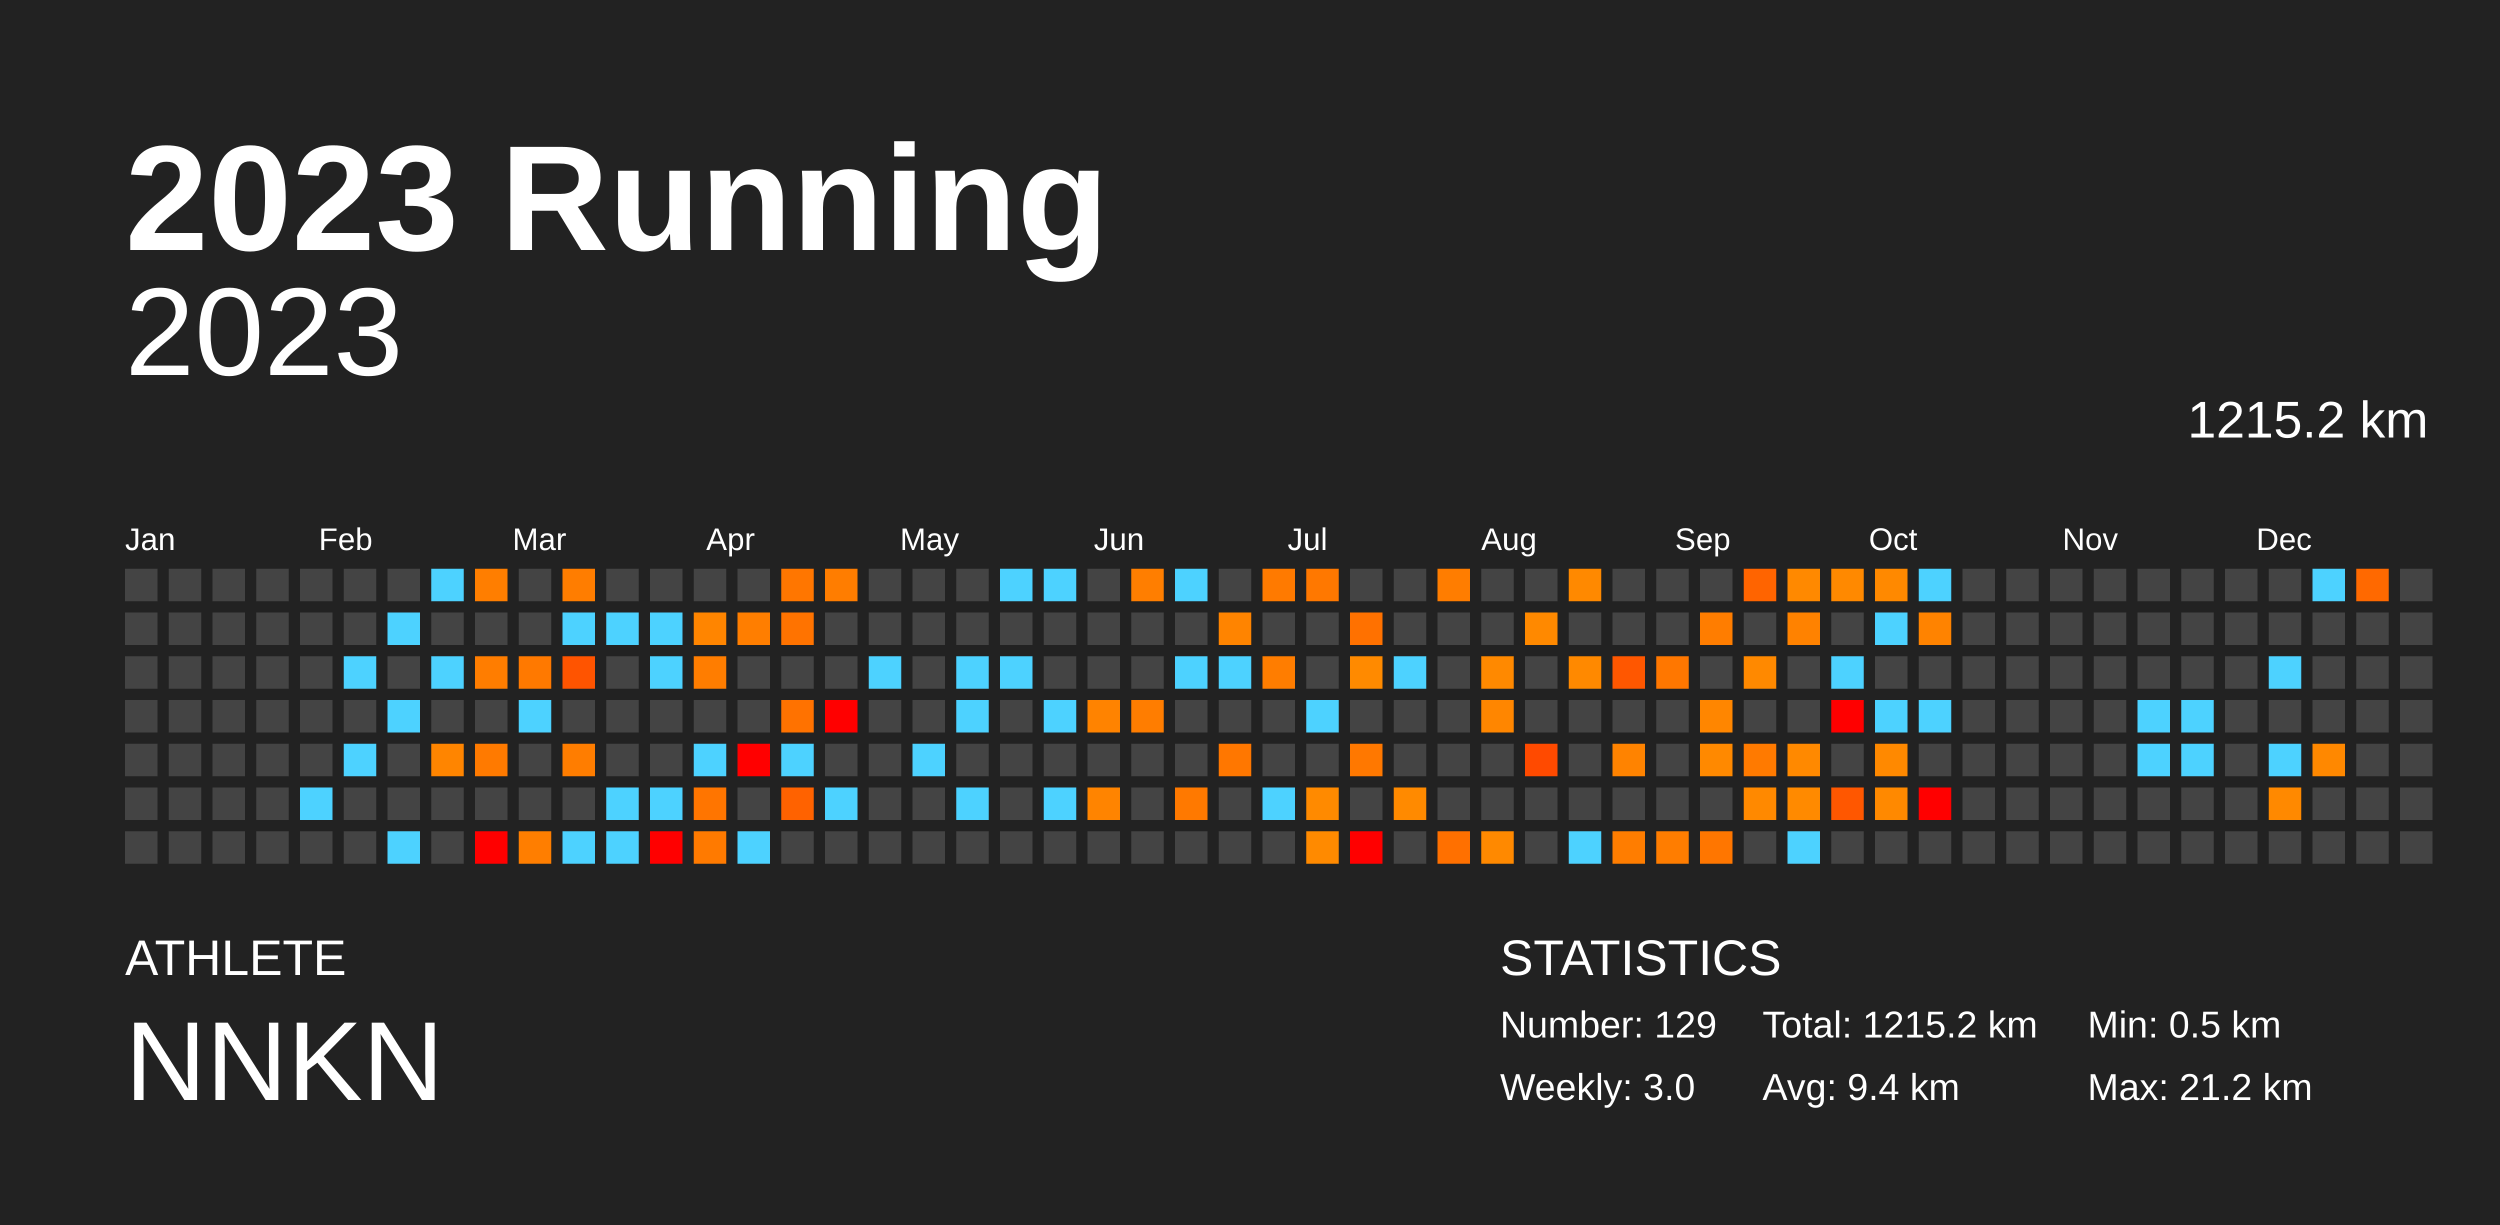
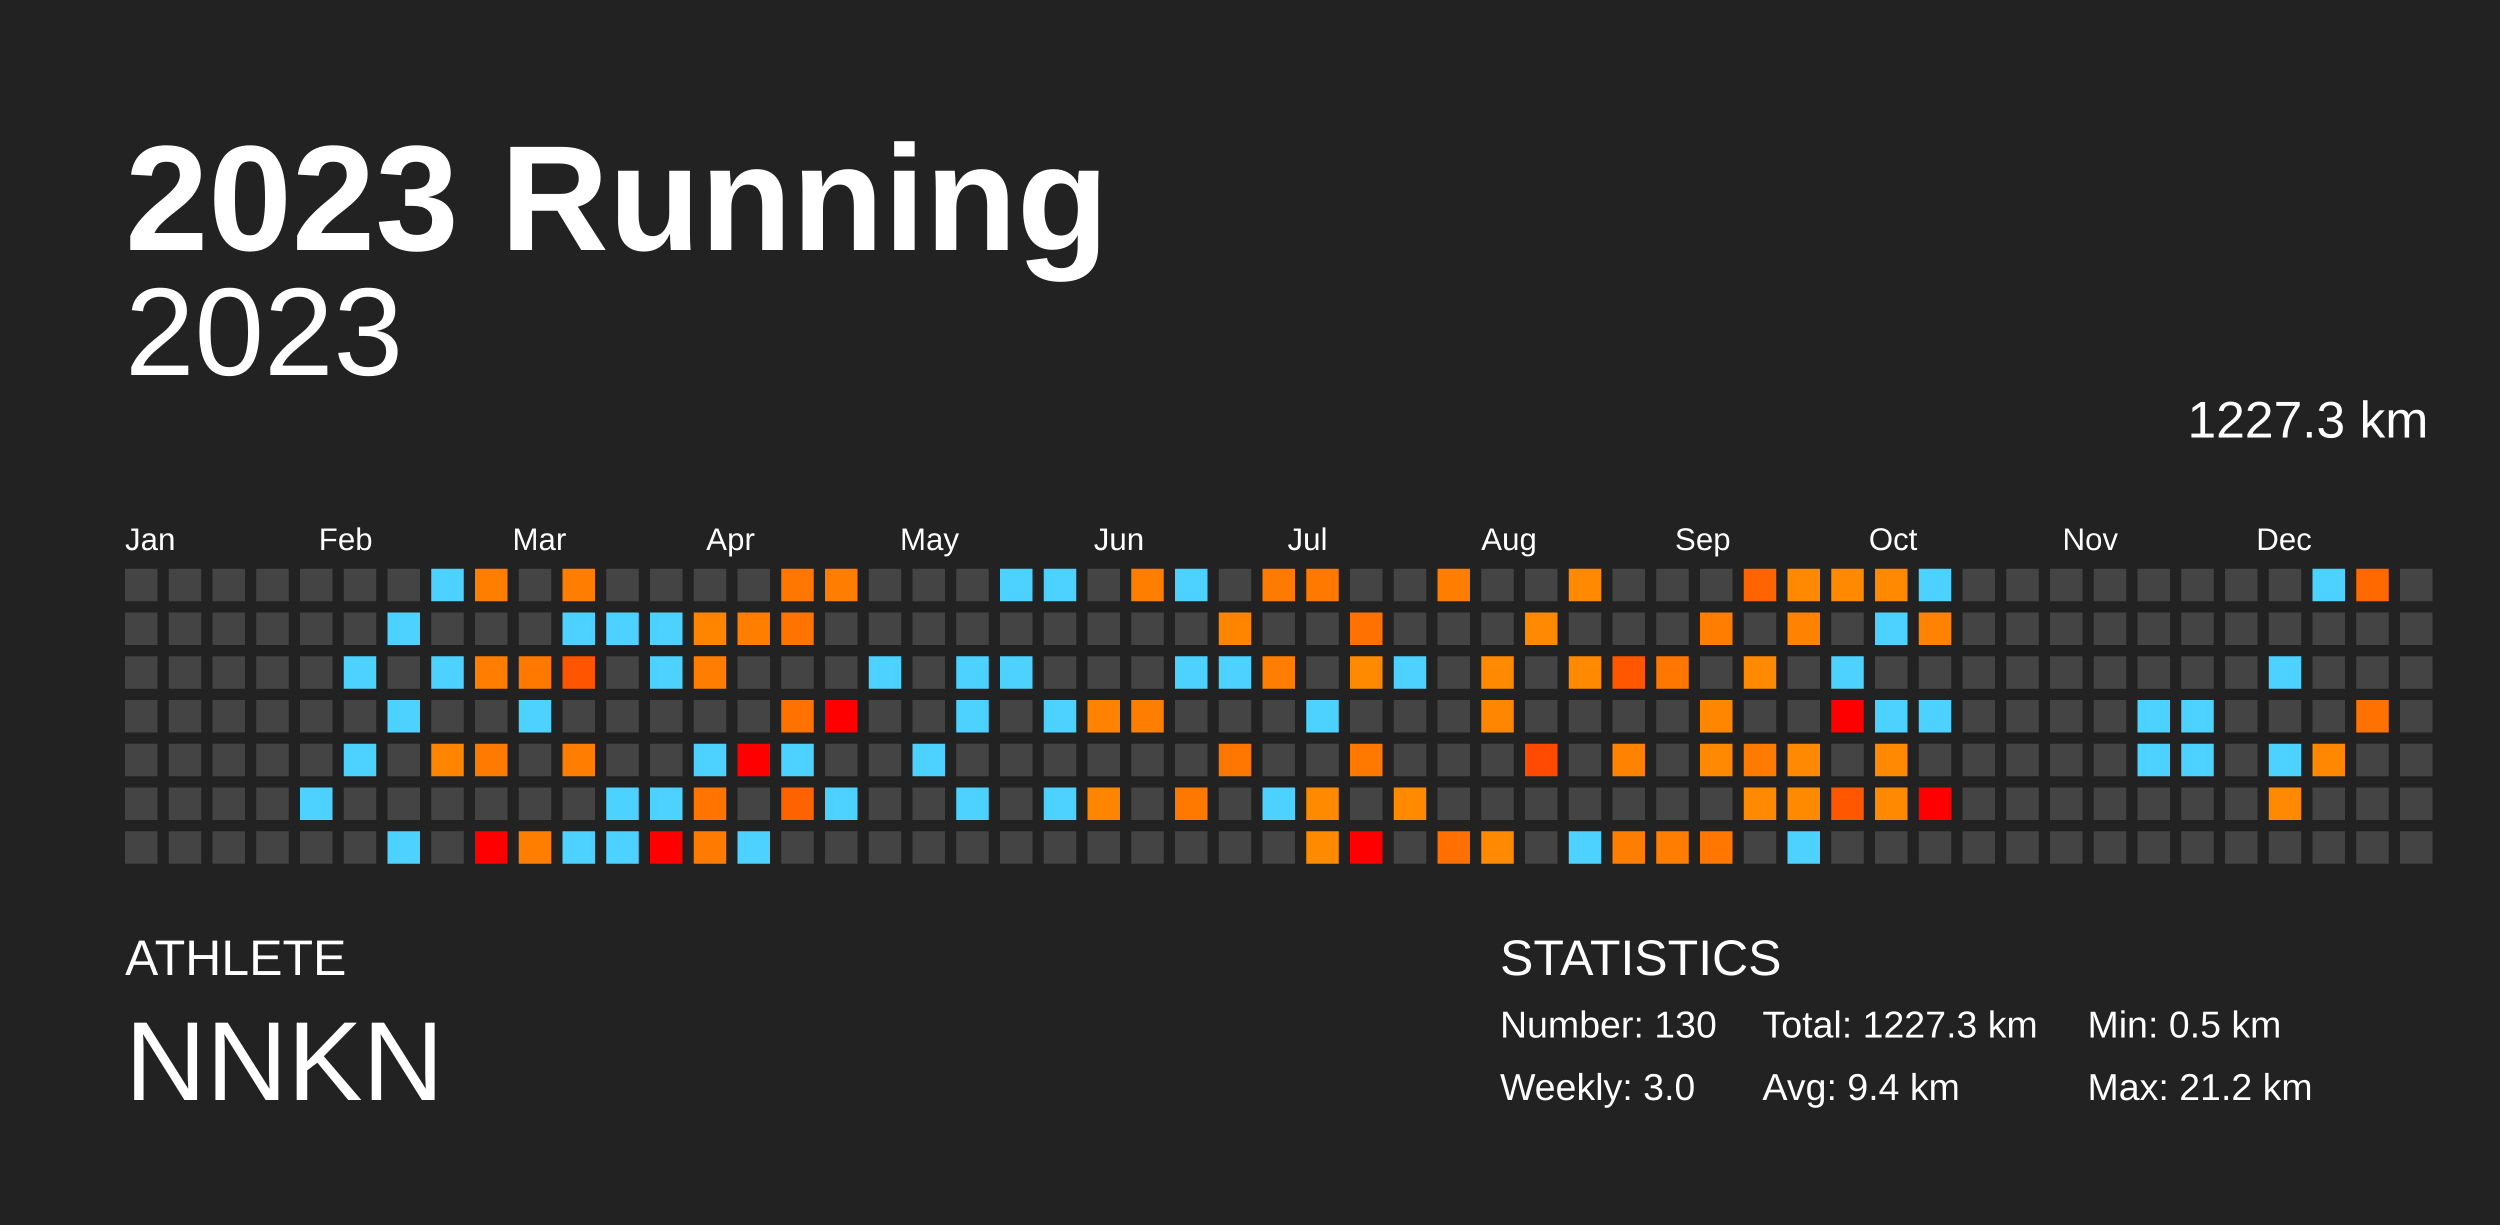
<svg xmlns="http://www.w3.org/2000/svg" baseProfile="full" height="98mm" version="1.1" viewBox="0,0,200,98" width="200mm">
  <defs />
  <rect fill="#222222" height="98" width="200" x="0" y="0" />
  <text fill="#FFFFFF" style="font-size:12px; font-family:Arial; font-weight:bold;" x="10" y="20">2023 Running</text>
  <text fill="#FFFFFF" style="font-size:4px; font-family:Arial" x="10" y="78">ATHLETE</text>
  <text fill="#FFFFFF" style="font-size:9px; font-family:Arial" x="10" y="88">NNKN</text>
  <text fill="#FFFFFF" style="font-size:4px; font-family:Arial" x="120" y="78">STATISTICS</text>
-   <text fill="#FFFFFF" style="font-size:3px; font-family:Arial" x="120" y="83">Number: 129</text>
+   <text fill="#FFFFFF" style="font-size:3px; font-family:Arial" x="120" y="83">Number: 130</text>
  <text fill="#FFFFFF" style="font-size:3px; font-family:Arial" x="120" y="88">Weekly: 3.0</text>
-   <text fill="#FFFFFF" style="font-size:3px; font-family:Arial" x="141" y="83">Total: 1215.2 km</text>
+   <text fill="#FFFFFF" style="font-size:3px; font-family:Arial" x="141" y="83">Total: 1227.3 km</text>
  <text fill="#FFFFFF" style="font-size:3px; font-family:Arial" x="141" y="88">Avg: 9.4 km</text>
  <text fill="#FFFFFF" style="font-size:3px; font-family:Arial" x="167" y="83">Min: 0.5 km</text>
  <text fill="#FFFFFF" style="font-size:3px; font-family:Arial" x="167" y="88">Max: 21.2 km</text>
  <text alignment-baseline="hanging" fill="#FFFFFF" style="font-size:10.0px; font-family:Arial;" x="10" y="30">2023</text>
-   <text alignment-baseline="hanging" fill="#FFFFFF" style="font-size:4.125px; font-family:Arial;" x="175" y="35">1215.2 km</text>
+   <text alignment-baseline="hanging" fill="#FFFFFF" style="font-size:4.125px; font-family:Arial;" x="175" y="35">1227.3 km</text>
  <text fill="#FFFFFF" style="font-size:2.5px; font-family:Arial" x="10.0" y="44">Jan</text>
  <text fill="#FFFFFF" style="font-size:2.5px; font-family:Arial" x="25.5" y="44">Feb</text>
  <text fill="#FFFFFF" style="font-size:2.5px; font-family:Arial" x="41.0" y="44">Mar</text>
  <text fill="#FFFFFF" style="font-size:2.5px; font-family:Arial" x="56.5" y="44">Apr</text>
  <text fill="#FFFFFF" style="font-size:2.5px; font-family:Arial" x="72.0" y="44">May</text>
  <text fill="#FFFFFF" style="font-size:2.5px; font-family:Arial" x="87.5" y="44">Jun</text>
  <text fill="#FFFFFF" style="font-size:2.5px; font-family:Arial" x="103.0" y="44">Jul</text>
  <text fill="#FFFFFF" style="font-size:2.5px; font-family:Arial" x="118.5" y="44">Aug</text>
  <text fill="#FFFFFF" style="font-size:2.5px; font-family:Arial" x="134.0" y="44">Sep</text>
  <text fill="#FFFFFF" style="font-size:2.5px; font-family:Arial" x="149.5" y="44">Oct</text>
  <text fill="#FFFFFF" style="font-size:2.5px; font-family:Arial" x="165.0" y="44">Nov</text>
  <text fill="#FFFFFF" style="font-size:2.5px; font-family:Arial" x="180.5" y="44">Dec</text>
  <rect fill="#444444" height="2.6" width="2.6" x="10.0" y="45.5" />
  <rect fill="#444444" height="2.6" width="2.6" x="10.0" y="49.0" />
  <rect fill="#444444" height="2.6" width="2.6" x="10.0" y="52.5" />
  <rect fill="#444444" height="2.6" width="2.6" x="10.0" y="56.0" />
  <rect fill="#444444" height="2.6" width="2.6" x="10.0" y="59.5" />
  <rect fill="#444444" height="2.6" width="2.6" x="10.0" y="63.0" />
  <rect fill="#444444" height="2.6" width="2.6" x="10.0" y="66.5" />
  <rect fill="#444444" height="2.6" width="2.6" x="13.5" y="45.5" />
  <rect fill="#444444" height="2.6" width="2.6" x="13.5" y="49.0" />
  <rect fill="#444444" height="2.6" width="2.6" x="13.5" y="52.5" />
  <rect fill="#444444" height="2.6" width="2.6" x="13.5" y="56.0" />
  <rect fill="#444444" height="2.6" width="2.6" x="13.5" y="59.5" />
  <rect fill="#444444" height="2.6" width="2.6" x="13.5" y="63.0" />
  <rect fill="#444444" height="2.6" width="2.6" x="13.5" y="66.5" />
  <rect fill="#444444" height="2.6" width="2.6" x="17.0" y="45.5" />
  <rect fill="#444444" height="2.6" width="2.6" x="17.0" y="49.0" />
  <rect fill="#444444" height="2.6" width="2.6" x="17.0" y="52.5" />
  <rect fill="#444444" height="2.6" width="2.6" x="17.0" y="56.0" />
  <rect fill="#444444" height="2.6" width="2.6" x="17.0" y="59.5" />
  <rect fill="#444444" height="2.6" width="2.6" x="17.0" y="63.0" />
  <rect fill="#444444" height="2.6" width="2.6" x="17.0" y="66.5" />
  <rect fill="#444444" height="2.6" width="2.6" x="20.5" y="45.5" />
  <rect fill="#444444" height="2.6" width="2.6" x="20.5" y="49.0" />
  <rect fill="#444444" height="2.6" width="2.6" x="20.5" y="52.5" />
  <rect fill="#444444" height="2.6" width="2.6" x="20.5" y="56.0" />
  <rect fill="#444444" height="2.6" width="2.6" x="20.5" y="59.5" />
  <rect fill="#444444" height="2.6" width="2.6" x="20.5" y="63.0" />
  <rect fill="#444444" height="2.6" width="2.6" x="20.5" y="66.5" />
  <rect fill="#444444" height="2.6" width="2.6" x="24.0" y="45.5" />
  <rect fill="#444444" height="2.6" width="2.6" x="24.0" y="49.0" />
  <rect fill="#444444" height="2.6" width="2.6" x="24.0" y="52.5" />
  <rect fill="#444444" height="2.6" width="2.6" x="24.0" y="56.0" />
  <rect fill="#444444" height="2.6" width="2.6" x="24.0" y="59.5" />
  <rect fill="#4dd2ff" height="2.6" width="2.6" x="24.0" y="63.0" />
  <rect fill="#444444" height="2.6" width="2.6" x="24.0" y="66.5" />
  <rect fill="#444444" height="2.6" width="2.6" x="27.5" y="45.5" />
  <rect fill="#444444" height="2.6" width="2.6" x="27.5" y="49.0" />
  <rect fill="#4dd2ff" height="2.6" width="2.6" x="27.5" y="52.5" />
  <rect fill="#444444" height="2.6" width="2.6" x="27.5" y="56.0" />
  <rect fill="#4dd2ff" height="2.6" width="2.6" x="27.5" y="59.5" />
  <rect fill="#444444" height="2.6" width="2.6" x="27.5" y="63.0" />
  <rect fill="#444444" height="2.6" width="2.6" x="27.5" y="66.5" />
  <rect fill="#444444" height="2.6" width="2.6" x="31.0" y="45.5" />
  <rect fill="#4dd2ff" height="2.6" width="2.6" x="31.0" y="49.0" />
  <rect fill="#444444" height="2.6" width="2.6" x="31.0" y="52.5" />
  <rect fill="#4dd2ff" height="2.6" width="2.6" x="31.0" y="56.0" />
  <rect fill="#444444" height="2.6" width="2.6" x="31.0" y="59.5" />
  <rect fill="#444444" height="2.6" width="2.6" x="31.0" y="63.0" />
  <rect fill="#4dd2ff" height="2.6" width="2.6" x="31.0" y="66.5" />
  <rect fill="#4dd2ff" height="2.6" width="2.6" x="34.5" y="45.5" />
  <rect fill="#444444" height="2.6" width="2.6" x="34.5" y="49.0" />
  <rect fill="#4dd2ff" height="2.6" width="2.6" x="34.5" y="52.5" />
  <rect fill="#444444" height="2.6" width="2.6" x="34.5" y="56.0" />
  <rect fill="#ff8500" height="2.6" width="2.6" x="34.5" y="59.5" />
  <rect fill="#444444" height="2.6" width="2.6" x="34.5" y="63.0" />
  <rect fill="#444444" height="2.6" width="2.6" x="34.5" y="66.5" />
  <rect fill="#ff7e00" height="2.6" width="2.6" x="38.0" y="45.5" />
  <rect fill="#444444" height="2.6" width="2.6" x="38.0" y="49.0" />
  <rect fill="#ff7d00" height="2.6" width="2.6" x="38.0" y="52.5" />
  <rect fill="#444444" height="2.6" width="2.6" x="38.0" y="56.0" />
  <rect fill="#ff7a00" height="2.6" width="2.6" x="38.0" y="59.5" />
  <rect fill="#444444" height="2.6" width="2.6" x="38.0" y="63.0" />
  <rect fill="red" height="2.6" width="2.6" x="38.0" y="66.5" />
  <rect fill="#444444" height="2.6" width="2.6" x="41.5" y="45.5" />
  <rect fill="#444444" height="2.6" width="2.6" x="41.5" y="49.0" />
  <rect fill="#ff7900" height="2.6" width="2.6" x="41.5" y="52.5" />
  <rect fill="#4dd2ff" height="2.6" width="2.6" x="41.5" y="56.0" />
  <rect fill="#444444" height="2.6" width="2.6" x="41.5" y="59.5" />
  <rect fill="#444444" height="2.6" width="2.6" x="41.5" y="63.0" />
  <rect fill="#ff7e00" height="2.6" width="2.6" x="41.5" y="66.5" />
  <rect fill="#ff7d00" height="2.6" width="2.6" x="45.0" y="45.5" />
  <rect fill="#4dd2ff" height="2.6" width="2.6" x="45.0" y="49.0" />
  <rect fill="#ff5400" height="2.6" width="2.6" x="45.0" y="52.5" />
  <rect fill="#444444" height="2.6" width="2.6" x="45.0" y="56.0" />
  <rect fill="#ff7d00" height="2.6" width="2.6" x="45.0" y="59.5" />
  <rect fill="#444444" height="2.6" width="2.6" x="45.0" y="63.0" />
  <rect fill="#4dd2ff" height="2.6" width="2.6" x="45.0" y="66.5" />
  <rect fill="#444444" height="2.6" width="2.6" x="48.5" y="45.5" />
  <rect fill="#4dd2ff" height="2.6" width="2.6" x="48.5" y="49.0" />
  <rect fill="#444444" height="2.6" width="2.6" x="48.5" y="52.5" />
  <rect fill="#444444" height="2.6" width="2.6" x="48.5" y="56.0" />
  <rect fill="#444444" height="2.6" width="2.6" x="48.5" y="59.5" />
  <rect fill="#4dd2ff" height="2.6" width="2.6" x="48.5" y="63.0" />
  <rect fill="#4dd2ff" height="2.6" width="2.6" x="48.5" y="66.5" />
  <rect fill="#444444" height="2.6" width="2.6" x="52.0" y="45.5" />
  <rect fill="#4dd2ff" height="2.6" width="2.6" x="52.0" y="49.0" />
  <rect fill="#4dd2ff" height="2.6" width="2.6" x="52.0" y="52.5" />
  <rect fill="#444444" height="2.6" width="2.6" x="52.0" y="56.0" />
  <rect fill="#444444" height="2.6" width="2.6" x="52.0" y="59.5" />
  <rect fill="#4dd2ff" height="2.6" width="2.6" x="52.0" y="63.0" />
  <rect fill="red" height="2.6" width="2.6" x="52.0" y="66.5" />
  <rect fill="#444444" height="2.6" width="2.6" x="55.5" y="45.5" />
  <rect fill="#ff8500" height="2.6" width="2.6" x="55.5" y="49.0" />
  <rect fill="#ff7d00" height="2.6" width="2.6" x="55.5" y="52.5" />
  <rect fill="#444444" height="2.6" width="2.6" x="55.5" y="56.0" />
  <rect fill="#4dd2ff" height="2.6" width="2.6" x="55.5" y="59.5" />
  <rect fill="#ff7500" height="2.6" width="2.6" x="55.5" y="63.0" />
  <rect fill="#ff7a00" height="2.6" width="2.6" x="55.5" y="66.5" />
  <rect fill="#444444" height="2.6" width="2.6" x="59.0" y="45.5" />
  <rect fill="#ff7e00" height="2.6" width="2.6" x="59.0" y="49.0" />
  <rect fill="#444444" height="2.6" width="2.6" x="59.0" y="52.5" />
  <rect fill="#444444" height="2.6" width="2.6" x="59.0" y="56.0" />
  <rect fill="red" height="2.6" width="2.6" x="59.0" y="59.5" />
  <rect fill="#444444" height="2.6" width="2.6" x="59.0" y="63.0" />
  <rect fill="#4dd2ff" height="2.6" width="2.6" x="59.0" y="66.5" />
  <rect fill="#ff7600" height="2.6" width="2.6" x="62.5" y="45.5" />
  <rect fill="#ff7300" height="2.6" width="2.6" x="62.5" y="49.0" />
  <rect fill="#444444" height="2.6" width="2.6" x="62.5" y="52.5" />
  <rect fill="#ff7200" height="2.6" width="2.6" x="62.5" y="56.0" />
  <rect fill="#4dd2ff" height="2.6" width="2.6" x="62.5" y="59.5" />
  <rect fill="#ff6200" height="2.6" width="2.6" x="62.5" y="63.0" />
  <rect fill="#444444" height="2.6" width="2.6" x="62.5" y="66.5" />
  <rect fill="#ff7d00" height="2.6" width="2.6" x="66.0" y="45.5" />
  <rect fill="#444444" height="2.6" width="2.6" x="66.0" y="49.0" />
  <rect fill="#444444" height="2.6" width="2.6" x="66.0" y="52.5" />
  <rect fill="red" height="2.6" width="2.6" x="66.0" y="56.0" />
  <rect fill="#444444" height="2.6" width="2.6" x="66.0" y="59.5" />
  <rect fill="#4dd2ff" height="2.6" width="2.6" x="66.0" y="63.0" />
  <rect fill="#444444" height="2.6" width="2.6" x="66.0" y="66.5" />
  <rect fill="#444444" height="2.6" width="2.6" x="69.5" y="45.5" />
  <rect fill="#444444" height="2.6" width="2.6" x="69.5" y="49.0" />
  <rect fill="#4dd2ff" height="2.6" width="2.6" x="69.5" y="52.5" />
  <rect fill="#444444" height="2.6" width="2.6" x="69.5" y="56.0" />
  <rect fill="#444444" height="2.6" width="2.6" x="69.5" y="59.5" />
  <rect fill="#444444" height="2.6" width="2.6" x="69.5" y="63.0" />
  <rect fill="#444444" height="2.6" width="2.6" x="69.5" y="66.5" />
  <rect fill="#444444" height="2.6" width="2.6" x="73.0" y="45.5" />
  <rect fill="#444444" height="2.6" width="2.6" x="73.0" y="49.0" />
  <rect fill="#444444" height="2.6" width="2.6" x="73.0" y="52.5" />
  <rect fill="#444444" height="2.6" width="2.6" x="73.0" y="56.0" />
  <rect fill="#4dd2ff" height="2.6" width="2.6" x="73.0" y="59.5" />
  <rect fill="#444444" height="2.6" width="2.6" x="73.0" y="63.0" />
  <rect fill="#444444" height="2.6" width="2.6" x="73.0" y="66.5" />
  <rect fill="#444444" height="2.6" width="2.6" x="76.5" y="45.5" />
  <rect fill="#444444" height="2.6" width="2.6" x="76.5" y="49.0" />
  <rect fill="#4dd2ff" height="2.6" width="2.6" x="76.5" y="52.5" />
  <rect fill="#4dd2ff" height="2.6" width="2.6" x="76.5" y="56.0" />
  <rect fill="#444444" height="2.6" width="2.6" x="76.5" y="59.5" />
  <rect fill="#4dd2ff" height="2.6" width="2.6" x="76.5" y="63.0" />
  <rect fill="#444444" height="2.6" width="2.6" x="76.5" y="66.5" />
  <rect fill="#4dd2ff" height="2.6" width="2.6" x="80.0" y="45.5" />
  <rect fill="#444444" height="2.6" width="2.6" x="80.0" y="49.0" />
  <rect fill="#4dd2ff" height="2.6" width="2.6" x="80.0" y="52.5" />
  <rect fill="#444444" height="2.6" width="2.6" x="80.0" y="56.0" />
  <rect fill="#444444" height="2.6" width="2.6" x="80.0" y="59.5" />
  <rect fill="#444444" height="2.6" width="2.6" x="80.0" y="63.0" />
  <rect fill="#444444" height="2.6" width="2.6" x="80.0" y="66.5" />
  <rect fill="#4dd2ff" height="2.6" width="2.6" x="83.5" y="45.5" />
  <rect fill="#444444" height="2.6" width="2.6" x="83.5" y="49.0" />
  <rect fill="#444444" height="2.6" width="2.6" x="83.5" y="52.5" />
  <rect fill="#4dd2ff" height="2.6" width="2.6" x="83.5" y="56.0" />
  <rect fill="#444444" height="2.6" width="2.6" x="83.5" y="59.5" />
  <rect fill="#4dd2ff" height="2.6" width="2.6" x="83.5" y="63.0" />
  <rect fill="#444444" height="2.6" width="2.6" x="83.5" y="66.5" />
  <rect fill="#444444" height="2.6" width="2.6" x="87.0" y="45.5" />
  <rect fill="#444444" height="2.6" width="2.6" x="87.0" y="49.0" />
  <rect fill="#444444" height="2.6" width="2.6" x="87.0" y="52.5" />
  <rect fill="#ff8300" height="2.6" width="2.6" x="87.0" y="56.0" />
  <rect fill="#444444" height="2.6" width="2.6" x="87.0" y="59.5" />
  <rect fill="#ff8400" height="2.6" width="2.6" x="87.0" y="63.0" />
  <rect fill="#444444" height="2.6" width="2.6" x="87.0" y="66.5" />
  <rect fill="#ff7e00" height="2.6" width="2.6" x="90.5" y="45.5" />
  <rect fill="#444444" height="2.6" width="2.6" x="90.5" y="49.0" />
  <rect fill="#444444" height="2.6" width="2.6" x="90.5" y="52.5" />
  <rect fill="#ff7d00" height="2.6" width="2.6" x="90.5" y="56.0" />
  <rect fill="#444444" height="2.6" width="2.6" x="90.5" y="59.5" />
  <rect fill="#444444" height="2.6" width="2.6" x="90.5" y="63.0" />
  <rect fill="#444444" height="2.6" width="2.6" x="90.5" y="66.5" />
  <rect fill="#4dd2ff" height="2.6" width="2.6" x="94.0" y="45.5" />
  <rect fill="#444444" height="2.6" width="2.6" x="94.0" y="49.0" />
  <rect fill="#4dd2ff" height="2.6" width="2.6" x="94.0" y="52.5" />
  <rect fill="#444444" height="2.6" width="2.6" x="94.0" y="56.0" />
  <rect fill="#444444" height="2.6" width="2.6" x="94.0" y="59.5" />
  <rect fill="#ff7900" height="2.6" width="2.6" x="94.0" y="63.0" />
  <rect fill="#444444" height="2.6" width="2.6" x="94.0" y="66.5" />
  <rect fill="#444444" height="2.6" width="2.6" x="97.5" y="45.5" />
  <rect fill="#ff8400" height="2.6" width="2.6" x="97.5" y="49.0" />
  <rect fill="#4dd2ff" height="2.6" width="2.6" x="97.5" y="52.5" />
  <rect fill="#444444" height="2.6" width="2.6" x="97.5" y="56.0" />
  <rect fill="#ff7700" height="2.6" width="2.6" x="97.5" y="59.5" />
  <rect fill="#444444" height="2.6" width="2.6" x="97.5" y="63.0" />
  <rect fill="#444444" height="2.6" width="2.6" x="97.5" y="66.5" />
  <rect fill="#ff7a00" height="2.6" width="2.6" x="101.0" y="45.5" />
  <rect fill="#444444" height="2.6" width="2.6" x="101.0" y="49.0" />
  <rect fill="#ff7d00" height="2.6" width="2.6" x="101.0" y="52.5" />
  <rect fill="#444444" height="2.6" width="2.6" x="101.0" y="56.0" />
  <rect fill="#444444" height="2.6" width="2.6" x="101.0" y="59.5" />
  <rect fill="#4dd2ff" height="2.6" width="2.6" x="101.0" y="63.0" />
  <rect fill="#444444" height="2.6" width="2.6" x="101.0" y="66.5" />
  <rect fill="#ff7800" height="2.6" width="2.6" x="104.5" y="45.5" />
  <rect fill="#444444" height="2.6" width="2.6" x="104.5" y="49.0" />
  <rect fill="#444444" height="2.6" width="2.6" x="104.5" y="52.5" />
  <rect fill="#4dd2ff" height="2.6" width="2.6" x="104.5" y="56.0" />
  <rect fill="#444444" height="2.6" width="2.6" x="104.5" y="59.5" />
  <rect fill="#ff8a00" height="2.6" width="2.6" x="104.5" y="63.0" />
  <rect fill="#ff8a00" height="2.6" width="2.6" x="104.5" y="66.5" />
  <rect fill="#444444" height="2.6" width="2.6" x="108.0" y="45.5" />
  <rect fill="#ff7100" height="2.6" width="2.6" x="108.0" y="49.0" />
  <rect fill="#ff8a00" height="2.6" width="2.6" x="108.0" y="52.5" />
  <rect fill="#444444" height="2.6" width="2.6" x="108.0" y="56.0" />
  <rect fill="#ff7800" height="2.6" width="2.6" x="108.0" y="59.5" />
  <rect fill="#444444" height="2.6" width="2.6" x="108.0" y="63.0" />
  <rect fill="red" height="2.6" width="2.6" x="108.0" y="66.5" />
  <rect fill="#444444" height="2.6" width="2.6" x="111.5" y="45.5" />
  <rect fill="#444444" height="2.6" width="2.6" x="111.5" y="49.0" />
  <rect fill="#4dd2ff" height="2.6" width="2.6" x="111.5" y="52.5" />
  <rect fill="#444444" height="2.6" width="2.6" x="111.5" y="56.0" />
  <rect fill="#444444" height="2.6" width="2.6" x="111.5" y="59.5" />
  <rect fill="#ff8a00" height="2.6" width="2.6" x="111.5" y="63.0" />
  <rect fill="#444444" height="2.6" width="2.6" x="111.5" y="66.5" />
  <rect fill="#ff7d00" height="2.6" width="2.6" x="115.0" y="45.5" />
  <rect fill="#444444" height="2.6" width="2.6" x="115.0" y="49.0" />
  <rect fill="#444444" height="2.6" width="2.6" x="115.0" y="52.5" />
  <rect fill="#444444" height="2.6" width="2.6" x="115.0" y="56.0" />
  <rect fill="#444444" height="2.6" width="2.6" x="115.0" y="59.5" />
  <rect fill="#444444" height="2.6" width="2.6" x="115.0" y="63.0" />
  <rect fill="#ff7000" height="2.6" width="2.6" x="115.0" y="66.5" />
  <rect fill="#444444" height="2.6" width="2.6" x="118.5" y="45.5" />
  <rect fill="#444444" height="2.6" width="2.6" x="118.5" y="49.0" />
  <rect fill="#ff8900" height="2.6" width="2.6" x="118.5" y="52.5" />
  <rect fill="#ff8600" height="2.6" width="2.6" x="118.5" y="56.0" />
  <rect fill="#444444" height="2.6" width="2.6" x="118.5" y="59.5" />
  <rect fill="#444444" height="2.6" width="2.6" x="118.5" y="63.0" />
  <rect fill="#ff8900" height="2.6" width="2.6" x="118.5" y="66.5" />
  <rect fill="#444444" height="2.6" width="2.6" x="122.0" y="45.5" />
  <rect fill="#ff8900" height="2.6" width="2.6" x="122.0" y="49.0" />
  <rect fill="#444444" height="2.6" width="2.6" x="122.0" y="52.5" />
  <rect fill="#444444" height="2.6" width="2.6" x="122.0" y="56.0" />
  <rect fill="#ff4a00" height="2.6" width="2.6" x="122.0" y="59.5" />
  <rect fill="#444444" height="2.6" width="2.6" x="122.0" y="63.0" />
  <rect fill="#444444" height="2.6" width="2.6" x="122.0" y="66.5" />
  <rect fill="#ff8900" height="2.6" width="2.6" x="125.5" y="45.5" />
  <rect fill="#444444" height="2.6" width="2.6" x="125.5" y="49.0" />
  <rect fill="#ff8900" height="2.6" width="2.6" x="125.5" y="52.5" />
  <rect fill="#444444" height="2.6" width="2.6" x="125.5" y="56.0" />
  <rect fill="#444444" height="2.6" width="2.6" x="125.5" y="59.5" />
  <rect fill="#444444" height="2.6" width="2.6" x="125.5" y="63.0" />
  <rect fill="#4dd2ff" height="2.6" width="2.6" x="125.5" y="66.5" />
  <rect fill="#444444" height="2.6" width="2.6" x="129.0" y="45.5" />
  <rect fill="#444444" height="2.6" width="2.6" x="129.0" y="49.0" />
  <rect fill="#ff5700" height="2.6" width="2.6" x="129.0" y="52.5" />
  <rect fill="#444444" height="2.6" width="2.6" x="129.0" y="56.0" />
  <rect fill="#ff8300" height="2.6" width="2.6" x="129.0" y="59.5" />
  <rect fill="#444444" height="2.6" width="2.6" x="129.0" y="63.0" />
  <rect fill="#ff7d00" height="2.6" width="2.6" x="129.0" y="66.5" />
  <rect fill="#444444" height="2.6" width="2.6" x="132.5" y="45.5" />
  <rect fill="#444444" height="2.6" width="2.6" x="132.5" y="49.0" />
  <rect fill="#ff7700" height="2.6" width="2.6" x="132.5" y="52.5" />
  <rect fill="#444444" height="2.6" width="2.6" x="132.5" y="56.0" />
  <rect fill="#444444" height="2.6" width="2.6" x="132.5" y="59.5" />
  <rect fill="#444444" height="2.6" width="2.6" x="132.5" y="63.0" />
  <rect fill="#ff7d00" height="2.6" width="2.6" x="132.5" y="66.5" />
  <rect fill="#444444" height="2.6" width="2.6" x="136.0" y="45.5" />
  <rect fill="#ff7d00" height="2.6" width="2.6" x="136.0" y="49.0" />
  <rect fill="#444444" height="2.6" width="2.6" x="136.0" y="52.5" />
  <rect fill="#ff8600" height="2.6" width="2.6" x="136.0" y="56.0" />
  <rect fill="#ff8900" height="2.6" width="2.6" x="136.0" y="59.5" />
  <rect fill="#444444" height="2.6" width="2.6" x="136.0" y="63.0" />
  <rect fill="#ff7600" height="2.6" width="2.6" x="136.0" y="66.5" />
  <rect fill="#ff6400" height="2.6" width="2.6" x="139.5" y="45.5" />
  <rect fill="#444444" height="2.6" width="2.6" x="139.5" y="49.0" />
  <rect fill="#ff8900" height="2.6" width="2.6" x="139.5" y="52.5" />
  <rect fill="#444444" height="2.6" width="2.6" x="139.5" y="56.0" />
  <rect fill="#ff7a00" height="2.6" width="2.6" x="139.5" y="59.5" />
  <rect fill="#ff8900" height="2.6" width="2.6" x="139.5" y="63.0" />
  <rect fill="#444444" height="2.6" width="2.6" x="139.5" y="66.5" />
  <rect fill="#ff8900" height="2.6" width="2.6" x="143.0" y="45.5" />
  <rect fill="#ff8200" height="2.6" width="2.6" x="143.0" y="49.0" />
  <rect fill="#444444" height="2.6" width="2.6" x="143.0" y="52.5" />
  <rect fill="#444444" height="2.6" width="2.6" x="143.0" y="56.0" />
  <rect fill="#ff8900" height="2.6" width="2.6" x="143.0" y="59.5" />
  <rect fill="#ff8a00" height="2.6" width="2.6" x="143.0" y="63.0" />
  <rect fill="#4dd2ff" height="2.6" width="2.6" x="143.0" y="66.5" />
  <rect fill="#ff8900" height="2.6" width="2.6" x="146.5" y="45.5" />
  <rect fill="#444444" height="2.6" width="2.6" x="146.5" y="49.0" />
  <rect fill="#4dd2ff" height="2.6" width="2.6" x="146.5" y="52.5" />
  <rect fill="red" height="2.6" width="2.6" x="146.5" y="56.0" />
  <rect fill="#444444" height="2.6" width="2.6" x="146.5" y="59.5" />
  <rect fill="#ff5700" height="2.6" width="2.6" x="146.5" y="63.0" />
  <rect fill="#444444" height="2.6" width="2.6" x="146.5" y="66.5" />
  <rect fill="#ff8900" height="2.6" width="2.6" x="150.0" y="45.5" />
  <rect fill="#4dd2ff" height="2.6" width="2.6" x="150.0" y="49.0" />
  <rect fill="#444444" height="2.6" width="2.6" x="150.0" y="52.5" />
  <rect fill="#4dd2ff" height="2.6" width="2.6" x="150.0" y="56.0" />
  <rect fill="#ff8900" height="2.6" width="2.6" x="150.0" y="59.5" />
  <rect fill="#ff8900" height="2.6" width="2.6" x="150.0" y="63.0" />
  <rect fill="#444444" height="2.6" width="2.6" x="150.0" y="66.5" />
  <rect fill="#4dd2ff" height="2.6" width="2.6" x="153.5" y="45.5" />
  <rect fill="#ff8300" height="2.6" width="2.6" x="153.5" y="49.0" />
  <rect fill="#444444" height="2.6" width="2.6" x="153.5" y="52.5" />
  <rect fill="#4dd2ff" height="2.6" width="2.6" x="153.5" y="56.0" />
  <rect fill="#444444" height="2.6" width="2.6" x="153.5" y="59.5" />
  <rect fill="red" height="2.6" width="2.6" x="153.5" y="63.0" />
  <rect fill="#444444" height="2.6" width="2.6" x="153.5" y="66.5" />
  <rect fill="#444444" height="2.6" width="2.6" x="157.0" y="45.5" />
  <rect fill="#444444" height="2.6" width="2.6" x="157.0" y="49.0" />
  <rect fill="#444444" height="2.6" width="2.6" x="157.0" y="52.5" />
  <rect fill="#444444" height="2.6" width="2.6" x="157.0" y="56.0" />
  <rect fill="#444444" height="2.6" width="2.6" x="157.0" y="59.5" />
  <rect fill="#444444" height="2.6" width="2.6" x="157.0" y="63.0" />
  <rect fill="#444444" height="2.6" width="2.6" x="157.0" y="66.5" />
  <rect fill="#444444" height="2.6" width="2.6" x="160.5" y="45.5" />
  <rect fill="#444444" height="2.6" width="2.6" x="160.5" y="49.0" />
  <rect fill="#444444" height="2.6" width="2.6" x="160.5" y="52.5" />
  <rect fill="#444444" height="2.6" width="2.6" x="160.5" y="56.0" />
  <rect fill="#444444" height="2.6" width="2.6" x="160.5" y="59.5" />
  <rect fill="#444444" height="2.6" width="2.6" x="160.5" y="63.0" />
  <rect fill="#444444" height="2.6" width="2.6" x="160.5" y="66.5" />
  <rect fill="#444444" height="2.6" width="2.6" x="164.0" y="45.5" />
  <rect fill="#444444" height="2.6" width="2.6" x="164.0" y="49.0" />
  <rect fill="#444444" height="2.6" width="2.6" x="164.0" y="52.5" />
  <rect fill="#444444" height="2.6" width="2.6" x="164.0" y="56.0" />
  <rect fill="#444444" height="2.6" width="2.6" x="164.0" y="59.5" />
  <rect fill="#444444" height="2.6" width="2.6" x="164.0" y="63.0" />
  <rect fill="#444444" height="2.6" width="2.6" x="164.0" y="66.5" />
  <rect fill="#444444" height="2.6" width="2.6" x="167.5" y="45.5" />
  <rect fill="#444444" height="2.6" width="2.6" x="167.5" y="49.0" />
  <rect fill="#444444" height="2.6" width="2.6" x="167.5" y="52.5" />
  <rect fill="#444444" height="2.6" width="2.6" x="167.5" y="56.0" />
  <rect fill="#444444" height="2.6" width="2.6" x="167.5" y="59.5" />
  <rect fill="#444444" height="2.6" width="2.6" x="167.5" y="63.0" />
  <rect fill="#444444" height="2.6" width="2.6" x="167.5" y="66.5" />
  <rect fill="#444444" height="2.6" width="2.6" x="171.0" y="45.5" />
  <rect fill="#444444" height="2.6" width="2.6" x="171.0" y="49.0" />
  <rect fill="#444444" height="2.6" width="2.6" x="171.0" y="52.5" />
  <rect fill="#4dd2ff" height="2.6" width="2.6" x="171.0" y="56.0" />
  <rect fill="#4dd2ff" height="2.6" width="2.6" x="171.0" y="59.5" />
  <rect fill="#444444" height="2.6" width="2.6" x="171.0" y="63.0" />
  <rect fill="#444444" height="2.6" width="2.6" x="171.0" y="66.5" />
  <rect fill="#444444" height="2.6" width="2.6" x="174.5" y="45.5" />
  <rect fill="#444444" height="2.6" width="2.6" x="174.5" y="49.0" />
  <rect fill="#444444" height="2.6" width="2.6" x="174.5" y="52.5" />
  <rect fill="#4dd2ff" height="2.6" width="2.6" x="174.5" y="56.0" />
  <rect fill="#4dd2ff" height="2.6" width="2.6" x="174.5" y="59.5" />
  <rect fill="#444444" height="2.6" width="2.6" x="174.5" y="63.0" />
  <rect fill="#444444" height="2.6" width="2.6" x="174.5" y="66.5" />
  <rect fill="#444444" height="2.6" width="2.6" x="178.0" y="45.5" />
  <rect fill="#444444" height="2.6" width="2.6" x="178.0" y="49.0" />
  <rect fill="#444444" height="2.6" width="2.6" x="178.0" y="52.5" />
  <rect fill="#444444" height="2.6" width="2.6" x="178.0" y="56.0" />
  <rect fill="#444444" height="2.6" width="2.6" x="178.0" y="59.5" />
  <rect fill="#444444" height="2.6" width="2.6" x="178.0" y="63.0" />
  <rect fill="#444444" height="2.6" width="2.6" x="178.0" y="66.5" />
  <rect fill="#444444" height="2.6" width="2.6" x="181.5" y="45.5" />
  <rect fill="#444444" height="2.6" width="2.6" x="181.5" y="49.0" />
  <rect fill="#4dd2ff" height="2.6" width="2.6" x="181.5" y="52.5" />
  <rect fill="#444444" height="2.6" width="2.6" x="181.5" y="56.0" />
  <rect fill="#4dd2ff" height="2.6" width="2.6" x="181.5" y="59.5" />
  <rect fill="#ff8900" height="2.6" width="2.6" x="181.5" y="63.0" />
  <rect fill="#444444" height="2.6" width="2.6" x="181.5" y="66.5" />
  <rect fill="#4dd2ff" height="2.6" width="2.6" x="185.0" y="45.5" />
  <rect fill="#444444" height="2.6" width="2.6" x="185.0" y="49.0" />
  <rect fill="#444444" height="2.6" width="2.6" x="185.0" y="52.5" />
  <rect fill="#444444" height="2.6" width="2.6" x="185.0" y="56.0" />
  <rect fill="#ff8800" height="2.6" width="2.6" x="185.0" y="59.5" />
  <rect fill="#444444" height="2.6" width="2.6" x="185.0" y="63.0" />
  <rect fill="#444444" height="2.6" width="2.6" x="185.0" y="66.5" />
  <rect fill="#ff6900" height="2.6" width="2.6" x="188.5" y="45.5" />
  <rect fill="#444444" height="2.6" width="2.6" x="188.5" y="49.0" />
  <rect fill="#444444" height="2.6" width="2.6" x="188.5" y="52.5" />
-   <rect fill="#444444" height="2.6" width="2.6" x="188.5" y="56.0" />
+   <rect fill="#ff7100" height="2.6" width="2.6" x="188.5" y="56.0" />
  <rect fill="#444444" height="2.6" width="2.6" x="188.5" y="59.5" />
  <rect fill="#444444" height="2.6" width="2.6" x="188.5" y="63.0" />
  <rect fill="#444444" height="2.6" width="2.6" x="188.5" y="66.5" />
  <rect fill="#444444" height="2.6" width="2.6" x="192.0" y="45.5" />
  <rect fill="#444444" height="2.6" width="2.6" x="192.0" y="49.0" />
  <rect fill="#444444" height="2.6" width="2.6" x="192.0" y="52.5" />
  <rect fill="#444444" height="2.6" width="2.6" x="192.0" y="56.0" />
  <rect fill="#444444" height="2.6" width="2.6" x="192.0" y="59.5" />
  <rect fill="#444444" height="2.6" width="2.6" x="192.0" y="63.0" />
  <rect fill="#444444" height="2.6" width="2.6" x="192.0" y="66.5" />
</svg>
